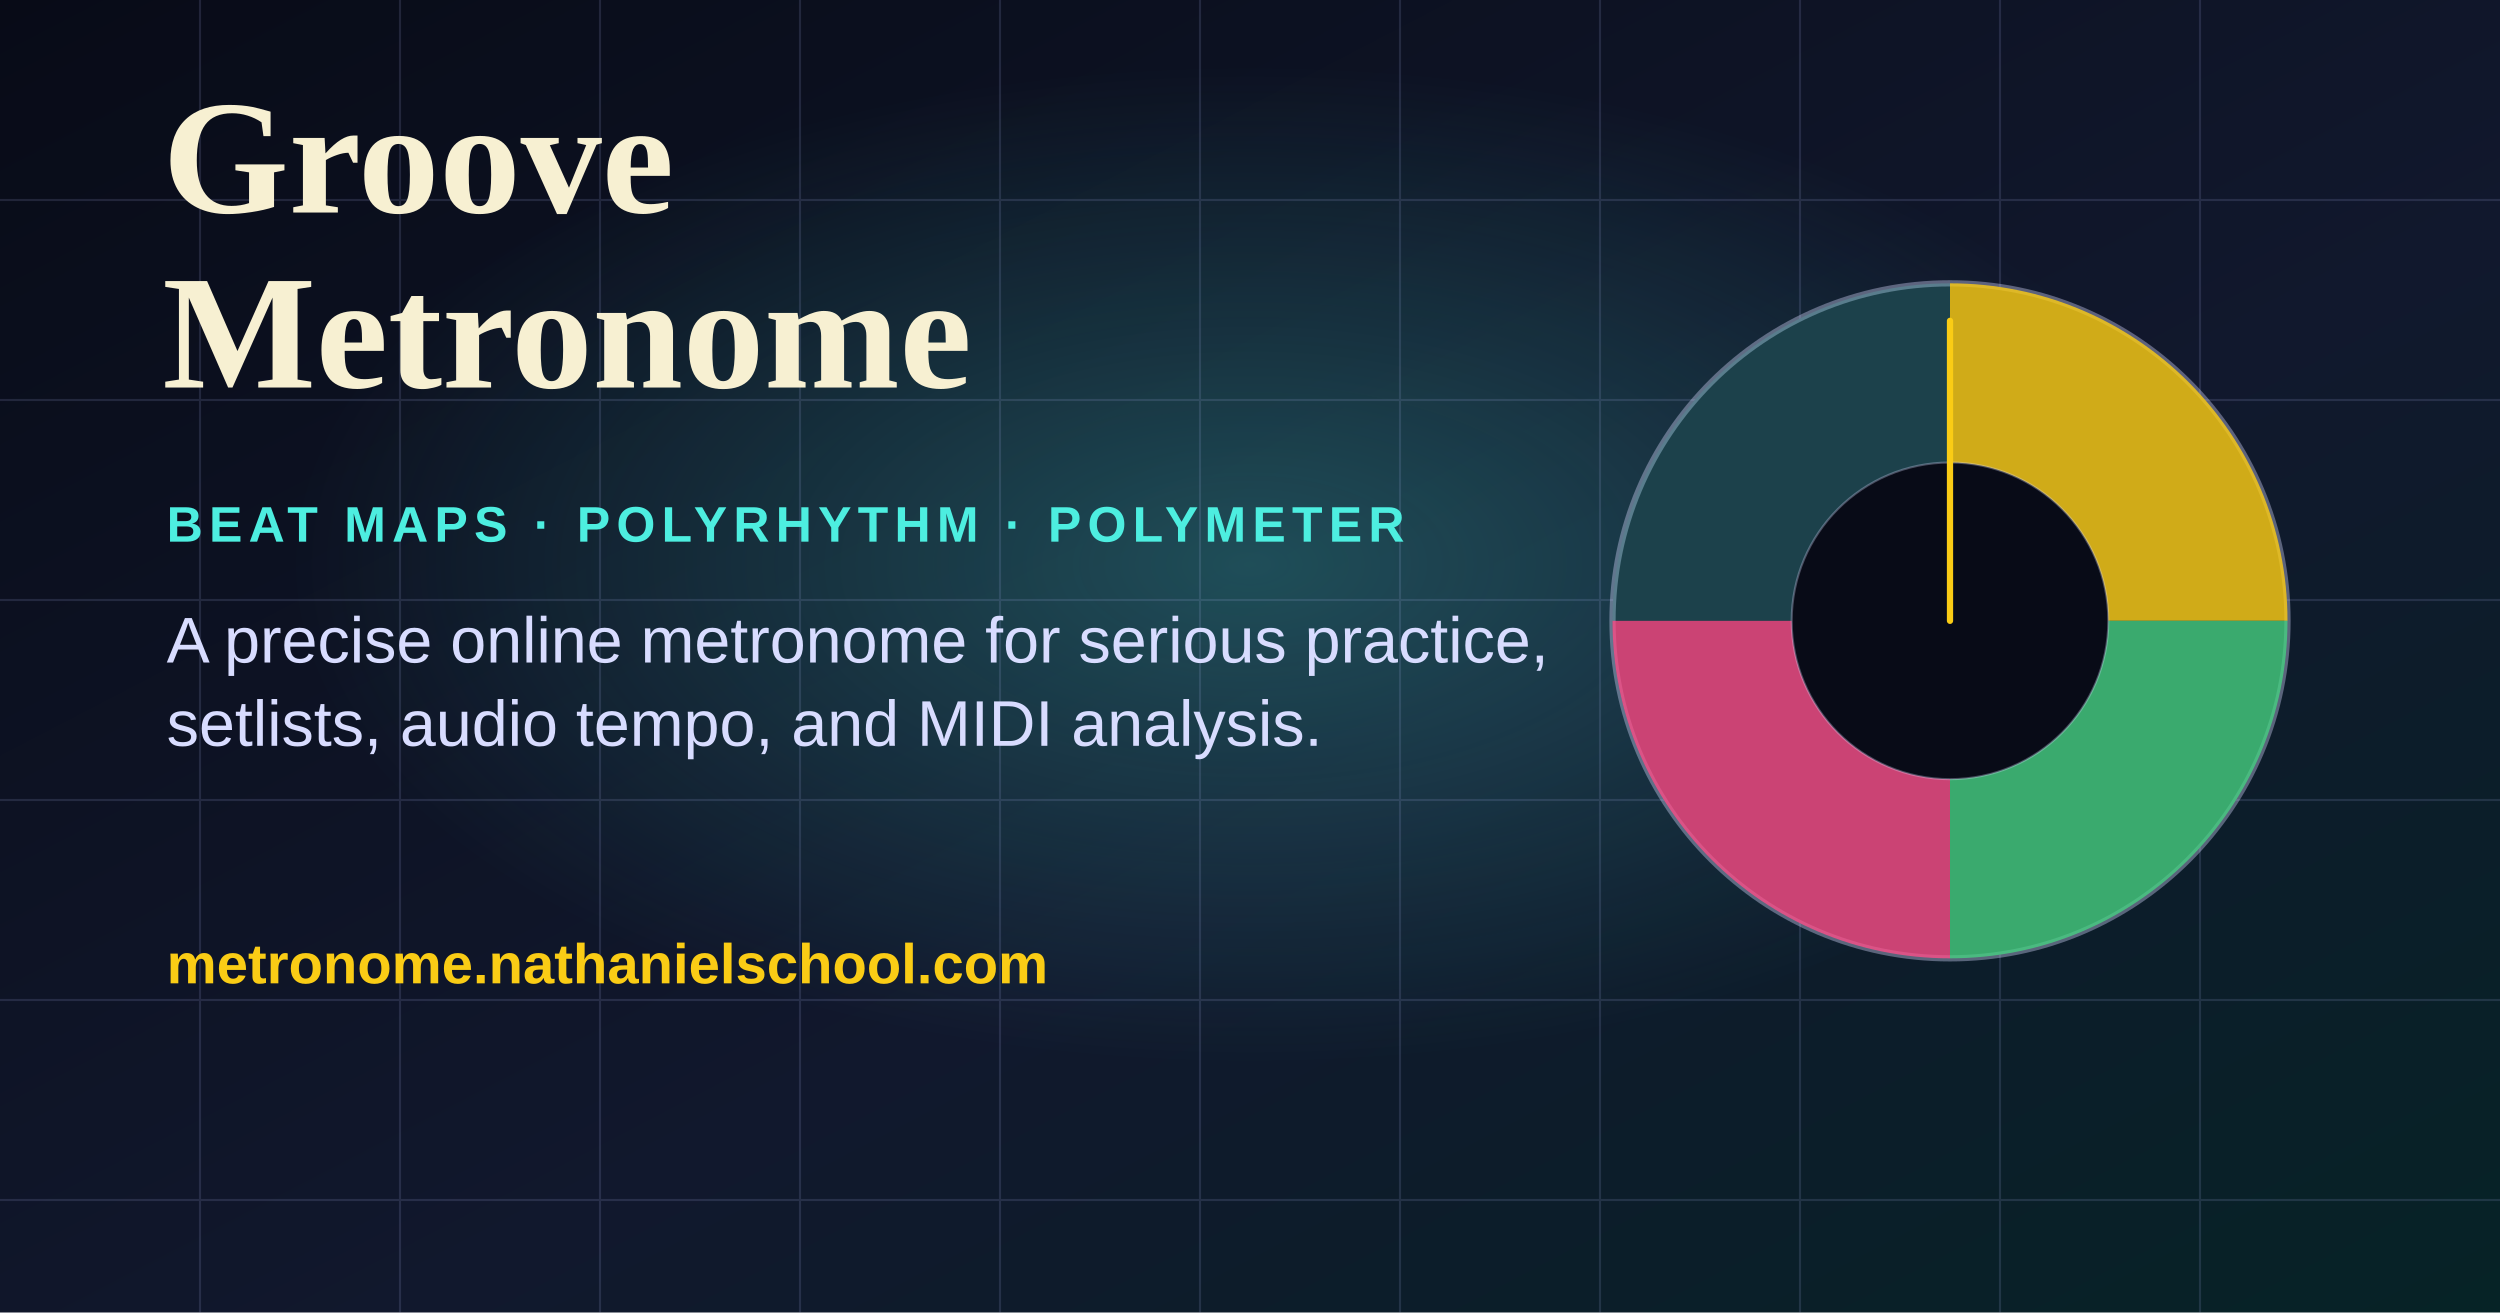
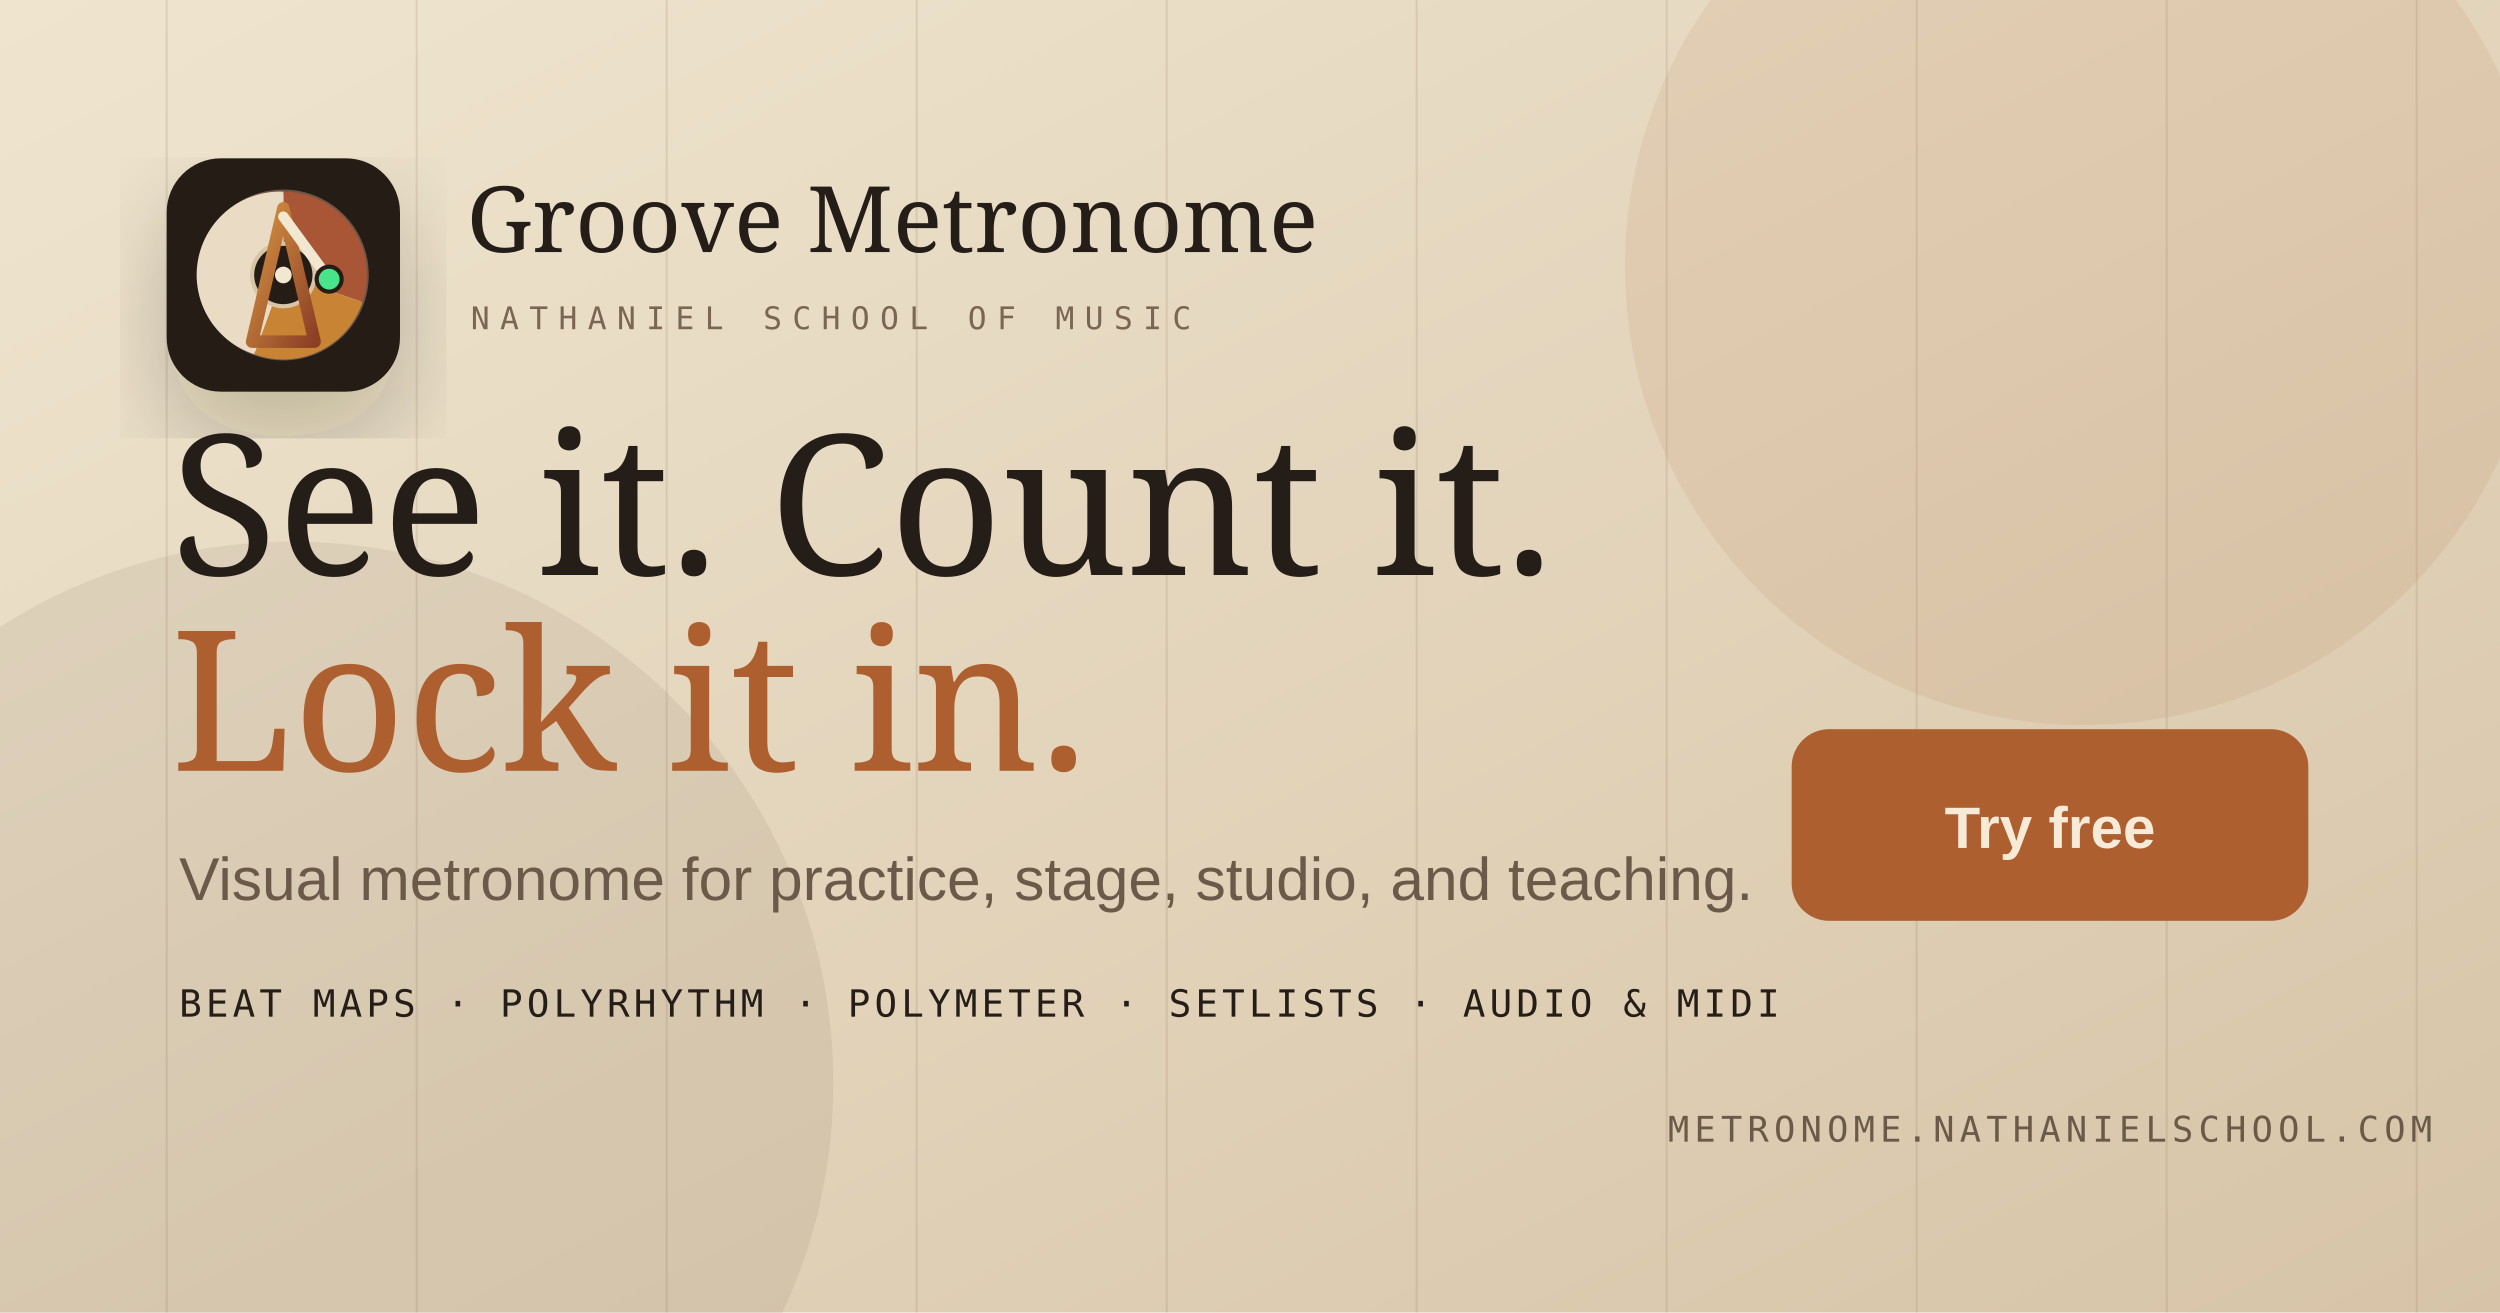
- <svg xmlns="http://www.w3.org/2000/svg" width="1200" height="630" viewBox="0 0 1200 630" role="img" aria-labelledby="title desc">
+ <svg xmlns="http://www.w3.org/2000/svg" width="1200" height="630" viewBox="0 0 1200 630">
  <defs>
-     <linearGradient id="bg" x1="0" x2="1" y1="0" y2="1">
-       <stop offset="0" stop-color="#080b17" />
-       <stop offset="0.58" stop-color="#11182d" />
-       <stop offset="1" stop-color="#062326" />
+     <linearGradient id="bg" x1="0" y1="0" x2="1" y2="1">
+       <stop stop-color="#efe5cf" />
+       <stop offset="1" stop-color="#d7c4a8" />
    </linearGradient>
-     <radialGradient id="glow" cx="50%" cy="43%" r="53%">
-       <stop offset="0" stop-color="#4deee0" stop-opacity="0.26" />
-       <stop offset="0.72" stop-color="#4deee0" stop-opacity="0" />
-     </radialGradient>
-     <filter id="soft" x="-20%" y="-20%" width="140%" height="140%">
-       <feGaussianBlur stdDeviation="8" />
+     <linearGradient id="brass" x1="0" y1="0" x2="1" y2="1">
+       <stop stop-color="#d99543" />
+       <stop offset="1" stop-color="#8b3f25" />
+     </linearGradient>
+     <filter id="shadow" x="-20%" y="-20%" width="140%" height="140%">
+       <feDropShadow dx="0" dy="22" stdDeviation="24" flood-color="#251d18" flood-opacity="0.22" />
    </filter>
  </defs>
  <rect width="1200" height="630" fill="url(#bg)" />
-   <rect width="1200" height="630" fill="url(#glow)" />
-   <g opacity="0.14">
-     <path d="M0 96H1200M0 192H1200M0 288H1200M0 384H1200M0 480H1200M0 576H1200" stroke="#b7c1ff" stroke-width="1" />
-     <path d="M96 0V630M192 0V630M288 0V630M384 0V630M480 0V630M576 0V630M672 0V630M768 0V630M864 0V630M960 0V630M1056 0V630" stroke="#b7c1ff" stroke-width="1" />
+   <g opacity="0.18" stroke="#8f765e" stroke-width="1">
+     <path d="M80 0v630M200 0v630M320 0v630M440 0v630M560 0v630M680 0v630M800 0v630M920 0v630M1040 0v630M1160 0v630" />
  </g>
-   <g transform="translate(756 118)">
-     <circle cx="180" cy="180" r="162" fill="#101525" stroke="#d8dcff" stroke-opacity="0.38" stroke-width="3" />
-     <path d="M180 18A162 162 0 0 1 342 180H180Z" fill="#facc15" opacity="0.82" />
-     <path d="M342 180A162 162 0 0 1 180 342V180Z" fill="#45d483" opacity="0.78" />
-     <path d="M180 342A162 162 0 0 1 18 180H180Z" fill="#ff4f8b" opacity="0.78" />
-     <path d="M18 180A162 162 0 0 1 180 18V180Z" fill="#4deee0" opacity="0.2" />
-     <circle cx="180" cy="180" r="76" fill="#080b17" stroke="#d8dcff" stroke-opacity="0.32" />
-     <line x1="180" y1="180" x2="180" y2="36" stroke="#facc15" stroke-width="5" stroke-linecap="round" filter="url(#soft)" />
-     <line x1="180" y1="180" x2="180" y2="36" stroke="#facc15" stroke-width="3" stroke-linecap="round" />
+   <circle cx="1000" cy="128" r="220" fill="#ad5f30" opacity="0.10" />
+   <circle cx="140" cy="520" r="260" fill="#4f382b" opacity="0.08" />
+   <g transform="translate(80 76)">
+     <g filter="url(#shadow)">
+       <rect width="112" height="112" rx="26" fill="#251d18" />
+       <circle cx="56" cy="56" r="40" fill="#eadcc4" stroke="#6d5646" stroke-width="2" />
+       <path d="M56 16a40 40 0 0 1 38 53L56 56Z" fill="#a85735" />
+       <path d="M94 69A40 40 0 0 1 42 94L56 56Z" fill="#c88336" />
+       <path d="M42 94A40 40 0 0 1 56 16v40Z" fill="#eadcc4" />
+       <circle cx="56" cy="56" r="15" fill="#251d18" stroke="#d7c5a7" stroke-width="2" />
+       <path d="M56 24 71 88H41Z" fill="none" stroke="url(#brass)" stroke-width="6" stroke-linejoin="round" />
+       <line x1="56" y1="28" x2="78" y2="58" stroke="#f2e7d0" stroke-width="5" stroke-linecap="round" />
+       <circle cx="78" cy="58" r="6" fill="#48e48a" stroke="#251d18" stroke-width="2" />
+       <circle cx="56" cy="56" r="4" fill="#f2e7d0" />
+     </g>
+     <text x="144" y="45" font-family="Georgia, serif" font-size="44" fill="#251d18">Groove Metronome</text>
+     <text x="146" y="82" font-family="Menlo, monospace" font-size="15" letter-spacing="5" fill="#7a6653">NATHANIEL SCHOOL OF MUSIC</text>
  </g>
-   <g transform="translate(78 102)">
-     <text x="0" y="0" fill="#f7f0d2" font-family="Georgia, 'Times New Roman', serif" font-size="78" font-weight="700">Groove</text>
-     <text x="0" y="84" fill="#f7f0d2" font-family="Georgia, 'Times New Roman', serif" font-size="78" font-weight="700">Metronome</text>
-     <text x="2" y="158" fill="#4deee0" font-family="Arial, Helvetica, sans-serif" font-size="24" font-weight="700" letter-spacing="3">BEAT MAPS · POLYRHYTHM · POLYMETER</text>
-     <text x="2" y="216" fill="#d8dcff" font-family="Arial, Helvetica, sans-serif" font-size="31">A precise online metronome for serious practice,</text>
-     <text x="2" y="256" fill="#d8dcff" font-family="Arial, Helvetica, sans-serif" font-size="31">setlists, audio tempo, and MIDI analysis.</text>
-     <text x="2" y="370" fill="#facc15" font-family="Arial, Helvetica, sans-serif" font-size="27" font-weight="700">metronome.nathanielschool.com</text>
+   <text x="82" y="276" font-family="Georgia, serif" font-size="94" fill="#251d18">See it. Count it.</text>
+   <text x="82" y="370" font-family="Georgia, serif" font-size="94" fill="#ad5f30">Lock it in.</text>
+   <text x="86" y="432" font-family="Arial, sans-serif" font-size="29" fill="#6b5a49">Visual metronome for practice, stage, studio, and teaching.</text>
+   <g transform="translate(86 488)" font-family="Menlo, monospace" font-size="18" letter-spacing="2" fill="#251d18">
+     <text>BEAT MAPS  ·  POLYRHYTHM  ·  POLYMETER  ·  SETLISTS  ·  AUDIO &amp; MIDI</text>
  </g>
+   <rect x="860" y="350" width="248" height="92" rx="18" fill="#ad5f30" />
+   <text x="984" y="407" text-anchor="middle" font-family="Arial, sans-serif" font-size="28" font-weight="700" fill="#f7ead6">Try free</text>
+   <text x="984" y="548" text-anchor="middle" font-family="Menlo, monospace" font-size="17" letter-spacing="2.5" fill="#6b5a49">METRONOME.NATHANIELSCHOOL.COM</text>
</svg>
